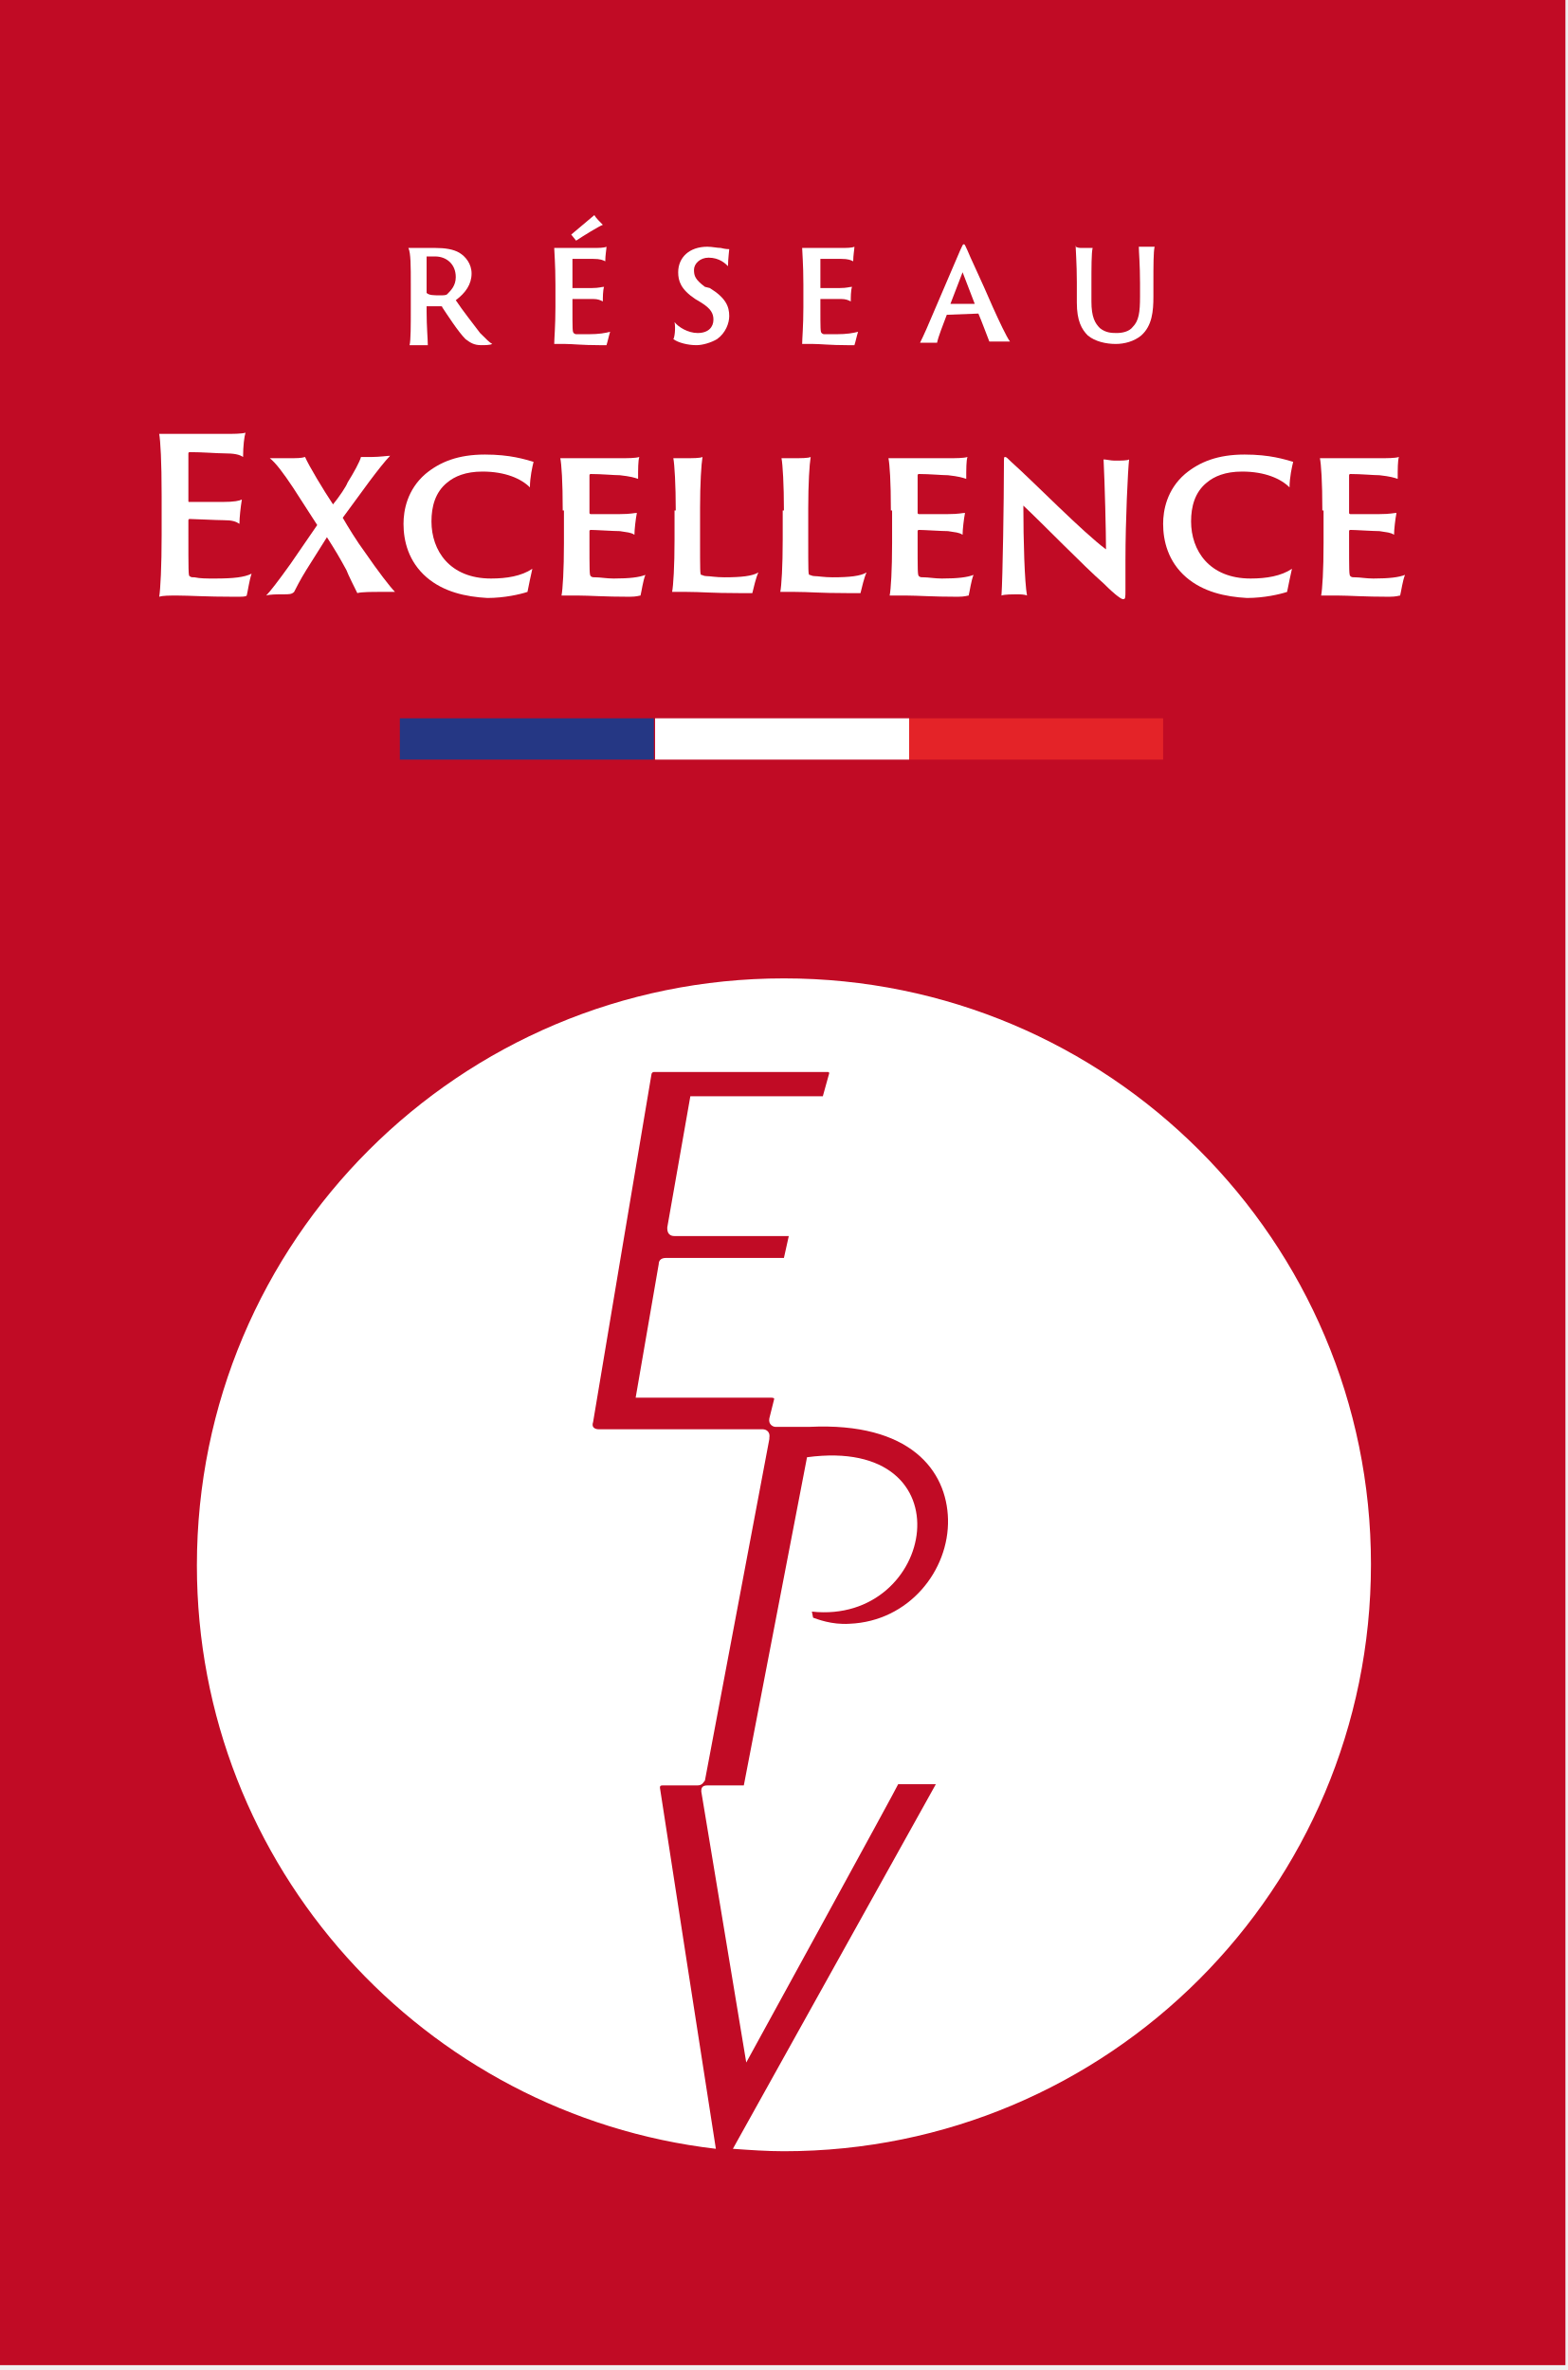
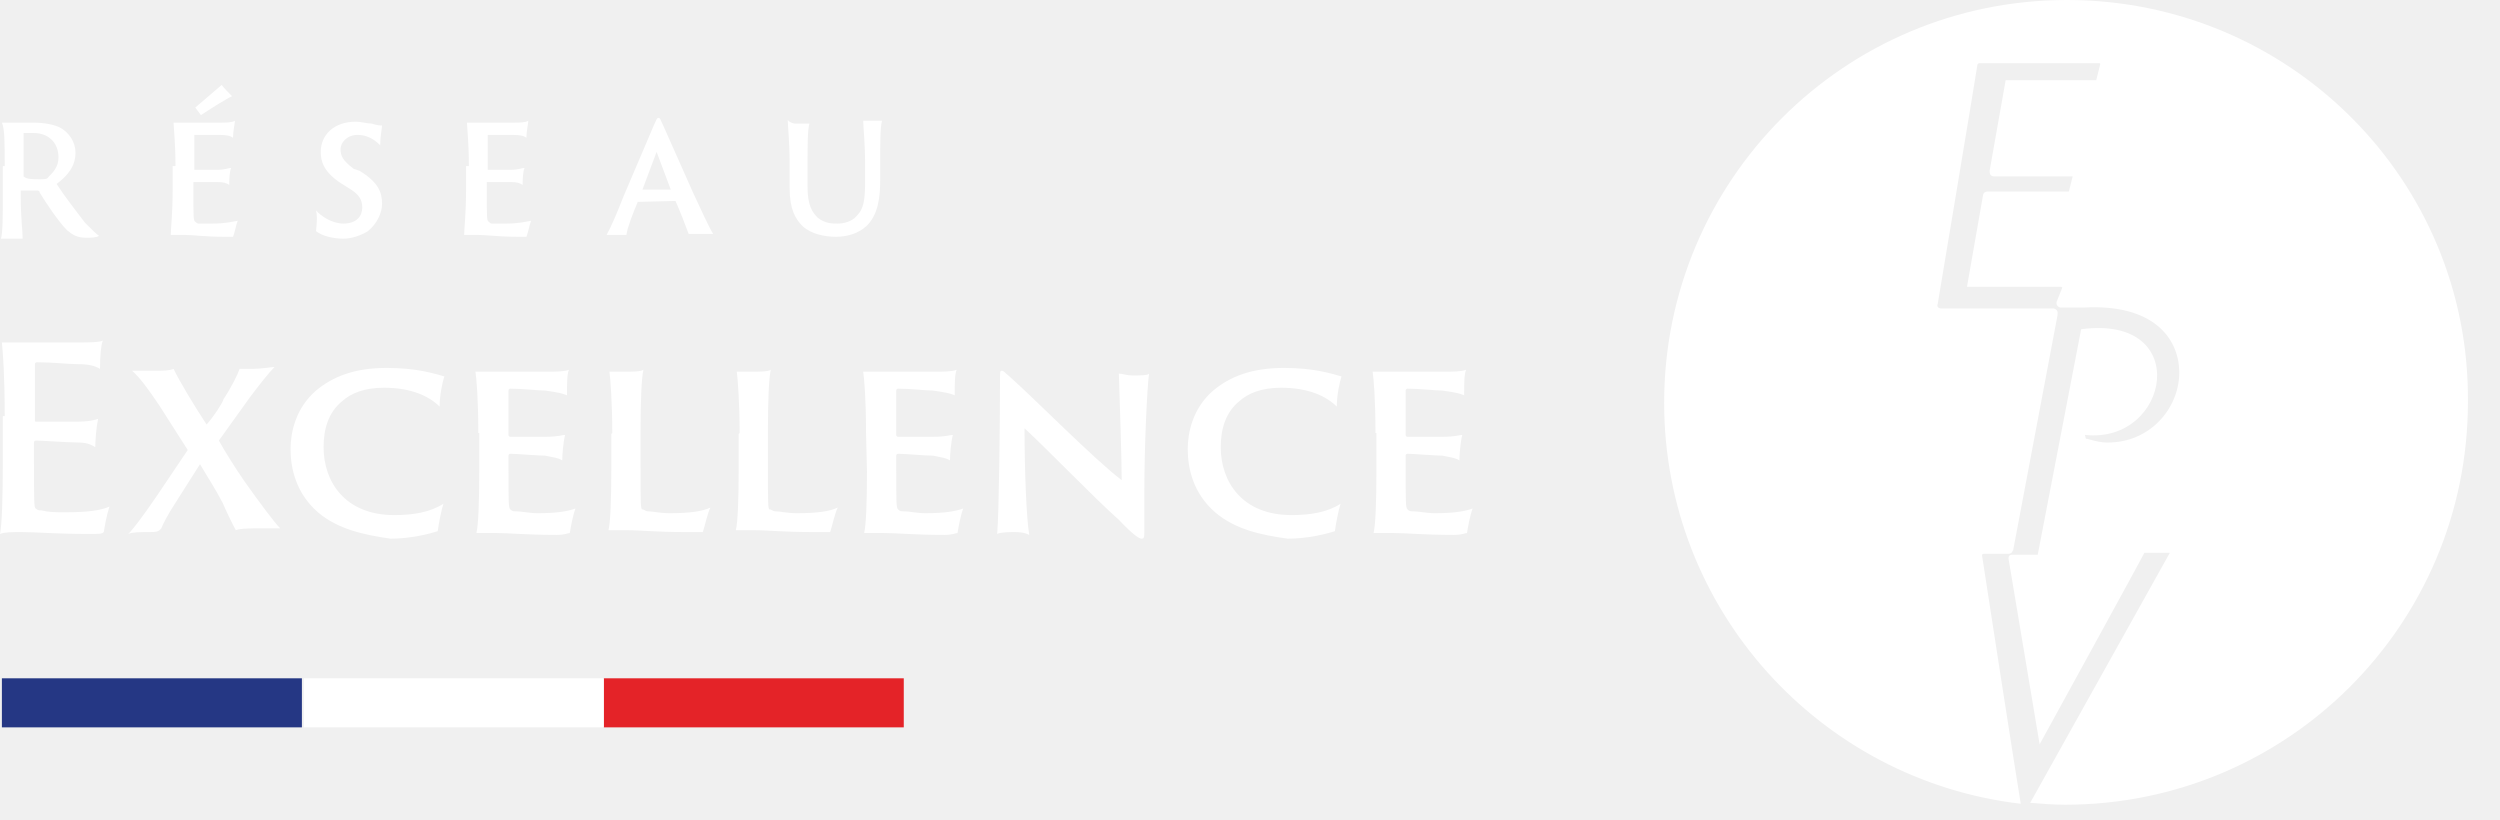
- <svg xmlns="http://www.w3.org/2000/svg" width="129" height="195" viewBox="0 0 129 195" fill="none">
-   <path d="M128.8 0H0V194.6H128.8V0Z" fill="#C10B25" />
-   <path d="M64.5 80.5C37.8 80.5 16.2 102.1 16.2 128.8C16.2 153.6 34.9 174 58.9 176.8C58.6 174.9 54.3 147.2 54.3 147.1C54.3 147 54.3 146.9 54.5 146.9H57.4C57.8 146.9 57.9 146.6 58 146.5L63.3 118.4C63.3 118.4 63.3 118.4 63.3 118.3C63.4 117.7 62.9 117.6 62.8 117.6C60 117.6 49.4 117.6 49.3 117.6C49.2 117.6 48.6 117.6 48.8 117C48.8 117 53.2 90.7 53.6 88.4C53.6 88.3 53.7 88.2 53.8 88.2H68.1C68.3 88.2 68.2 88.4 68.2 88.4L67.7 90.2H56.8L54.9 101C54.9 101.2 54.9 101.7 55.5 101.7H64.9L64.5 103.5C64.5 103.5 64.5 103.5 64.4 103.5H54.8C54.3 103.5 54.2 103.8 54.2 104L52.3 115H63.5C63.7 115 63.7 115.1 63.7 115.1L63.3 116.7C63.2 117.2 63.6 117.4 63.8 117.4H66.6C74.9 117 77.9 121 78 125C78.1 129.2 74.8 133.4 69.9 133.6C68.4 133.7 67.2 133.2 66.9 133.1L66.8 132.6C77 133.7 79.8 118.1 66.4 119.9L61.2 146.9H58.2C57.7 146.9 57.7 147.2 57.7 147.4L61.4 169.7C61.4 169.7 73.9 146.9 73.9 146.8H77L60.3 176.8C61.7 176.9 63.1 177 64.5 177C91.2 177 112.8 155.4 112.8 128.7C112.8 102.1 91.2 80.5 64.5 80.5Z" fill="white" />
-   <path d="M33.8 23.4C33.8 21.9 33.8 20.8 33.6 20.4C33.8 20.4 34 20.4 34.2 20.4C34.4 20.4 35.3 20.4 35.8 20.4C36.6 20.4 37.3 20.5 37.8 20.8C38.3 21.1 38.8 21.7 38.8 22.5C38.8 23.4 38.3 24.1 37.5 24.7C38.1 25.6 38.9 26.6 39.5 27.4C40 27.9 40.3 28.2 40.5 28.3C40.3 28.4 39.9 28.4 39.6 28.4C39 28.4 38.7 28.2 38.3 27.9C37.7 27.3 36.8 25.9 36.4 25.3C36.4 25.2 36.3 25.2 36.3 25.2C36.1 25.2 35.5 25.2 35.1 25.2C35.1 25.2 35.1 25.2 35.1 25.3V25.6C35.1 26.9 35.2 27.9 35.2 28.4C35.1 28.4 34.8 28.4 34.6 28.4C34.3 28.4 33.9 28.4 33.7 28.4C33.8 28 33.8 26.7 33.8 25.4V23.4ZM35.1 24.1C35.1 24.2 35.1 24.2 35.1 24.1C35.3 24.3 35.7 24.3 36.2 24.3C36.5 24.3 36.7 24.3 36.8 24.2C37.1 23.9 37.5 23.5 37.5 22.8C37.5 21.7 36.7 21.1 35.8 21.1C35.5 21.1 35.3 21.1 35.1 21.1C35.1 21.1 35.1 21.1 35.1 21.2V24.1Z" fill="white" />
-   <path d="M45.7 23.4C45.7 21.7 45.6 20.7 45.6 20.4C45.8 20.4 46.1 20.4 46.4 20.4H48.9C49.2 20.4 49.7 20.4 49.9 20.3C49.9 20.5 49.8 21 49.8 21.5C49.6 21.4 49.4 21.3 48.8 21.3C48.5 21.3 47.8 21.3 47.1 21.3V23.7C47.3 23.7 48.4 23.7 48.7 23.7C49.3 23.7 49.5 23.6 49.7 23.6C49.6 23.9 49.6 24.5 49.6 24.8C49.4 24.7 49.2 24.6 48.8 24.6C48.5 24.6 47.4 24.6 47.1 24.6V25.2C47.1 27.1 47.1 27.3 47.2 27.4C47.2 27.4 47.3 27.5 47.4 27.5C47.7 27.5 48 27.5 48.4 27.5C49.3 27.5 49.8 27.4 50.2 27.3C50.1 27.6 50 28.1 49.9 28.4C49.9 28.4 49.7 28.4 49.3 28.4C47.9 28.4 47.1 28.3 46.5 28.3C46.1 28.3 45.8 28.3 45.6 28.3C45.6 27.9 45.7 26.8 45.7 25.3V23.4ZM48.9 17.7C49 17.9 49.4 18.3 49.6 18.5C49.3 18.6 48 19.4 47.4 19.8L47 19.3L48.9 17.7Z" fill="white" />
-   <path d="M55.5 26.5C55.8 26.9 56.6 27.4 57.4 27.4C58.3 27.4 58.7 26.9 58.7 26.3C58.7 25.8 58.5 25.4 57.7 24.9L57.2 24.6C56 23.8 55.8 23.1 55.8 22.4C55.8 21.2 56.7 20.3 58.2 20.3C58.6 20.3 59 20.4 59.3 20.4C59.7 20.5 59.9 20.5 60 20.5C60 20.6 59.9 21.3 59.9 21.9C59.7 21.7 59.2 21.2 58.3 21.2C57.6 21.2 57.1 21.7 57.1 22.2C57.1 22.7 57.2 23 58 23.6L58.4 23.7C59.7 24.5 60 25.2 60 26C60 26.6 59.7 27.4 59 27.9C58.5 28.2 57.8 28.4 57.3 28.4C56.6 28.4 55.8 28.2 55.4 27.9C55.5 27.8 55.6 27 55.5 26.5Z" fill="white" />
-   <path d="M66.1 23.4C66.1 21.7 66 20.7 66 20.4C66.2 20.4 66.5 20.4 66.8 20.4H69.3C69.6 20.4 70.1 20.4 70.3 20.3C70.3 20.5 70.2 21 70.2 21.5C70 21.4 69.8 21.3 69.2 21.3C68.9 21.3 68.2 21.3 67.5 21.3V23.7C67.7 23.7 68.8 23.7 69.1 23.7C69.7 23.7 69.9 23.6 70.1 23.6C70 23.9 70 24.5 70 24.8C69.8 24.7 69.6 24.6 69.2 24.6C68.9 24.6 67.8 24.6 67.5 24.6V25.2C67.5 27.1 67.5 27.3 67.6 27.4C67.6 27.4 67.7 27.5 67.8 27.5C68.1 27.5 68.4 27.5 68.8 27.5C69.7 27.5 70.2 27.4 70.6 27.3C70.5 27.6 70.4 28.1 70.3 28.4C70.3 28.4 70.1 28.4 69.7 28.4C68.3 28.4 67.5 28.3 66.9 28.3C66.5 28.3 66.2 28.3 66 28.3C66 27.9 66.1 26.8 66.1 25.3V23.4Z" fill="white" />
-   <path d="M77.9 25.9C77.6 26.7 77.2 27.7 77.1 28.2C77 28.2 76.8 28.2 76.5 28.2C76.2 28.2 75.8 28.2 75.7 28.2C76 27.6 76.4 26.7 76.9 25.5L79 20.6C79.2 20.2 79.2 20.1 79.3 20.1C79.4 20.1 79.4 20.2 79.6 20.6C79.7 20.9 80.8 23.2 81.7 25.3C82.2 26.4 82.8 27.7 83.1 28.1C82.8 28.1 82.6 28.1 82.4 28.1C82 28.1 81.6 28.1 81.4 28.1C81.2 27.6 80.8 26.5 80.5 25.8L77.9 25.9ZM80.2 25L79.2 22.4L78.2 25H80.2Z" fill="white" />
-   <path d="M88.9 20.4C89.3 20.4 89.7 20.4 89.9 20.4C89.8 20.8 89.8 22 89.8 23.4V24.8C89.8 26.1 90.1 26.6 90.5 27C91 27.4 91.5 27.4 91.9 27.4C92.3 27.4 92.9 27.3 93.2 26.9C93.7 26.4 93.8 25.7 93.8 24.4V23.3C93.8 21.8 93.7 20.7 93.7 20.3C93.8 20.3 94.1 20.3 94.3 20.3C94.6 20.3 94.9 20.3 95 20.3C94.9 20.7 94.9 21.9 94.9 23.3V24.4C94.9 25.6 94.8 26.8 93.9 27.6C93.3 28.1 92.5 28.3 91.8 28.3C91 28.3 90.1 28.1 89.5 27.6C89 27.1 88.6 26.4 88.6 24.9V23.2C88.6 21.7 88.5 20.5 88.5 20.2C88.4 20.3 88.7 20.4 88.9 20.4Z" fill="white" />
-   <path d="M13.3 40.8C13.3 37.9 13.2 36.3 13.1 35.7C13.4 35.7 14 35.7 14.5 35.7H18.6C19.1 35.7 19.9 35.7 20.2 35.6C20.1 35.9 20 36.7 20 37.6C19.7 37.4 19.3 37.3 18.4 37.3C17.8 37.3 16.7 37.2 15.6 37.2C15.6 37.2 15.5 37.2 15.5 37.3V41.2C15.5 41.3 15.5 41.3 15.6 41.3C15.9 41.3 17.7 41.3 18.3 41.3C19.3 41.3 19.7 41.2 19.9 41.1C19.8 41.7 19.7 42.6 19.7 43.1C19.4 42.9 19.1 42.8 18.4 42.8C17.8 42.8 16 42.7 15.6 42.7C15.6 42.7 15.5 42.7 15.5 42.8V43.8C15.5 46.9 15.5 47.4 15.6 47.4C15.7 47.5 15.8 47.5 16 47.5C16.5 47.6 16.9 47.6 17.7 47.6C19.2 47.6 20.1 47.5 20.7 47.2C20.5 47.8 20.4 48.6 20.3 49C20.2 49.1 20 49.1 19.3 49.1C16.9 49.1 15.6 49 14.6 49C13.9 49 13.4 49 13.1 49.1C13.2 48.5 13.3 46.6 13.3 44V40.8Z" fill="white" />
-   <path d="M23.3 48.9C22.8 48.9 22.2 48.9 21.9 49C22.2 48.7 22.9 47.8 23.9 46.4L26.1 43.2L24.1 40.1C23.3 38.9 22.7 38.1 22.2 37.7C22.6 37.7 23.2 37.7 23.8 37.7C24.4 37.7 24.8 37.7 25.1 37.6C25.4 38.3 26.6 40.3 27.4 41.5C27.9 40.9 28.5 40 28.6 39.7C29.1 38.9 29.6 38 29.7 37.6C29.8 37.6 30.2 37.6 30.6 37.6C31.2 37.6 31.9 37.5 32.1 37.5C31.7 37.9 31 38.8 30.4 39.6L28.2 42.6C28.6 43.3 29.4 44.6 30 45.4C31.1 47 32.1 48.3 32.5 48.7C32.2 48.7 31.6 48.7 31.2 48.7C30.7 48.7 29.7 48.7 29.4 48.8C29.3 48.6 28.6 47.2 28.5 46.9C27.9 45.8 27.6 45.3 26.9 44.2L25.2 46.9C24.7 47.7 24.3 48.5 24.2 48.7C24 48.9 23.8 48.9 23.3 48.9Z" fill="white" />
-   <path d="M35.1 47.5C33.6 46.2 33.2 44.5 33.2 43.1C33.2 42 33.5 40.3 35 39C36.2 38 37.7 37.4 39.9 37.4C42 37.4 43.2 37.8 43.9 38C43.8 38.4 43.6 39.3 43.6 40.1C42.9 39.4 41.6 38.8 39.7 38.8C38.3 38.8 37.4 39.2 36.8 39.7C35.8 40.5 35.5 41.7 35.5 42.9C35.5 45.3 37 47.6 40.4 47.6C41.7 47.6 42.9 47.4 43.8 46.8C43.7 47.2 43.5 48.2 43.4 48.7C42.8 48.9 41.5 49.2 40.1 49.2C38.3 49.1 36.5 48.7 35.1 47.5Z" fill="white" />
-   <path d="M46.3 42C46.3 39.6 46.2 38.2 46.1 37.7C46.4 37.7 46.9 37.7 47.4 37.7H51.1C51.6 37.7 52.3 37.7 52.6 37.6C52.5 37.9 52.5 38.6 52.5 39.4C52.2 39.3 51.9 39.2 51 39.1C50.5 39.1 49.5 39 48.6 39C48.6 39 48.5 39 48.5 39.1V42.2C48.5 42.2 48.5 42.3 48.6 42.3C48.9 42.3 50.4 42.3 51 42.3C51.9 42.3 52.2 42.2 52.4 42.2C52.3 42.7 52.2 43.6 52.2 44C51.9 43.8 51.6 43.8 51 43.7C50.5 43.7 49 43.6 48.6 43.6C48.6 43.6 48.5 43.6 48.5 43.7V44.4C48.5 47 48.5 47.3 48.6 47.4C48.7 47.5 48.8 47.5 49 47.5C49.4 47.5 49.9 47.6 50.5 47.6C51.8 47.6 52.6 47.5 53.1 47.3C52.9 47.8 52.8 48.6 52.7 49C52.6 49 52.4 49.1 51.8 49.1C49.7 49.1 48.5 49 47.6 49C46.9 49 46.4 49 46.2 49C46.3 48.5 46.4 46.9 46.4 44.7V42H46.3Z" fill="white" />
-   <path d="M55.6 42C55.6 39.9 55.5 38.2 55.4 37.7C55.6 37.7 56.1 37.7 56.4 37.7C57 37.7 57.6 37.7 57.8 37.6C57.7 38.2 57.6 39.8 57.6 41.8V44.3C57.6 47 57.6 47.3 57.7 47.3C57.8 47.3 57.9 47.4 58.1 47.4C58.4 47.4 58.9 47.5 59.6 47.5C61 47.5 61.9 47.4 62.4 47.1C62.2 47.5 62 48.4 61.9 48.8C61.8 48.8 61.6 48.8 60.8 48.8C58.5 48.8 57.7 48.7 56.5 48.7C55.9 48.7 55.6 48.7 55.3 48.7C55.4 48.2 55.5 46.6 55.5 44.4V42H55.6Z" fill="white" />
-   <path d="M64.5 42C64.5 39.9 64.4 38.2 64.3 37.7C64.5 37.7 65 37.7 65.3 37.7C65.9 37.7 66.5 37.7 66.7 37.6C66.6 38.2 66.5 39.8 66.5 41.8V44.3C66.5 47 66.5 47.3 66.6 47.3C66.7 47.3 66.8 47.4 67 47.4C67.3 47.4 67.8 47.5 68.5 47.5C69.9 47.5 70.8 47.4 71.3 47.1C71.1 47.5 70.9 48.4 70.8 48.8C70.7 48.8 70.5 48.8 69.7 48.8C67.4 48.8 66.6 48.7 65.4 48.7C64.8 48.7 64.5 48.7 64.2 48.7C64.3 48.2 64.4 46.6 64.4 44.4V42H64.5Z" fill="white" />
-   <path d="M73.3 42C73.3 39.6 73.2 38.2 73.1 37.7C73.4 37.7 73.9 37.7 74.4 37.7H78.1C78.6 37.7 79.3 37.7 79.6 37.6C79.5 37.9 79.5 38.6 79.5 39.4C79.2 39.3 78.9 39.2 78 39.1C77.5 39.1 76.5 39 75.6 39C75.6 39 75.5 39 75.5 39.1V42.2C75.5 42.2 75.5 42.3 75.6 42.3C75.9 42.3 77.4 42.3 78 42.3C78.9 42.3 79.2 42.2 79.4 42.2C79.3 42.7 79.2 43.6 79.2 44C78.9 43.8 78.6 43.8 78 43.7C77.5 43.7 76 43.6 75.6 43.6C75.6 43.6 75.5 43.6 75.5 43.7V44.4C75.5 47 75.5 47.3 75.6 47.4C75.7 47.5 75.8 47.5 76 47.5C76.4 47.5 76.9 47.6 77.5 47.6C78.8 47.6 79.6 47.5 80.1 47.3C79.9 47.8 79.8 48.6 79.7 49C79.6 49 79.4 49.1 78.8 49.1C76.7 49.1 75.5 49 74.6 49C73.9 49 73.4 49 73.2 49C73.3 48.5 73.4 46.9 73.4 44.7V42H73.3Z" fill="white" />
-   <path d="M83.6 48.9C83.4 48.9 82.6 48.9 82.4 49C82.5 47.6 82.6 41 82.6 38.4C82.6 37.6 82.6 37.6 82.7 37.6C82.8 37.6 82.9 37.7 83.2 38C85 39.6 89.1 43.8 91 45.2C91 43.8 90.9 39.8 90.8 37.8C91 37.8 91.4 37.9 91.7 37.9C92.2 37.9 92.8 37.9 92.9 37.8C92.8 38.7 92.6 42.8 92.6 46.1C92.6 46.9 92.6 48.1 92.6 48.5C92.6 49.2 92.6 49.3 92.4 49.3C92.3 49.3 91.9 49.1 90.8 48C89.2 46.6 85.8 43.1 84.2 41.6C84.2 44.5 84.3 47.9 84.5 49C84.3 48.9 83.9 48.9 83.6 48.9Z" fill="white" />
-   <path d="M97.6 47.5C96.1 46.2 95.7 44.5 95.7 43.1C95.7 42 96 40.3 97.5 39C98.7 38 100.2 37.4 102.4 37.4C104.5 37.4 105.7 37.8 106.4 38C106.3 38.4 106.1 39.3 106.1 40.1C105.4 39.4 104.1 38.8 102.2 38.8C100.8 38.8 99.9 39.2 99.3 39.7C98.3 40.5 98 41.7 98 42.9C98 45.3 99.5 47.6 102.9 47.6C104.2 47.6 105.4 47.4 106.3 46.8C106.2 47.2 106 48.2 105.9 48.7C105.3 48.9 104 49.2 102.6 49.2C100.8 49.1 99 48.7 97.6 47.5Z" fill="white" />
-   <path d="M108.8 42C108.8 39.6 108.7 38.2 108.6 37.7C108.9 37.7 109.4 37.7 109.9 37.7H113.6C114.1 37.7 114.8 37.7 115.1 37.6C115 37.9 115 38.6 115 39.4C114.7 39.3 114.4 39.2 113.5 39.1C113 39.1 112 39 111.1 39C111.1 39 111 39 111 39.1V42.2C111 42.2 111 42.3 111.1 42.3C111.4 42.3 112.9 42.3 113.5 42.3C114.4 42.3 114.7 42.2 114.9 42.2C114.8 42.7 114.7 43.6 114.7 44C114.4 43.8 114.1 43.8 113.5 43.7C113 43.7 111.5 43.6 111.1 43.6C111.1 43.6 111 43.6 111 43.7V44.4C111 47 111 47.3 111.1 47.4C111.2 47.5 111.3 47.5 111.5 47.5C111.9 47.5 112.4 47.6 113 47.6C114.3 47.6 115.1 47.5 115.6 47.3C115.4 47.8 115.3 48.6 115.2 49C115.1 49 114.9 49.1 114.3 49.1C112.2 49.1 111 49 110.1 49C109.4 49 108.9 49 108.7 49C108.8 48.5 108.9 46.9 108.9 44.7V42H108.8Z" fill="white" />
-   <path d="M95.7 59.1H74.8V62.5H95.7V59.1Z" fill="#E42328" />
-   <path d="M74.8 59.1H53.9V62.5H74.8V59.1Z" fill="white" />
-   <path d="M53.8 59.1H32.9V62.5H53.8V59.1Z" fill="#253784" />
+ <svg xmlns="http://www.w3.org/2000/svg" version="1.1" id="Calque_1" x="0px" y="0px" viewBox="0 0 265 86.9" style="enable-background:new 0 0 265 86.9;" xml:space="preserve">
+   <style type="text/css">
+ 	.st0{fill:#FFFFFF;}
+ 	.st1{fill:#E42328;}
+ 	.st2{fill:#253784;}
+ </style>
+   <path class="st0" d="M219.1,0c-23.6,0-42.7,19.1-42.7,42.7c0,21.9,16.5,40,37.8,42.5c-0.3-1.7-4.1-26.2-4.1-26.3  c0-0.1,0-0.2,0.2-0.2h2.6c0.4,0,0.4-0.3,0.5-0.4l4.7-24.9c0,0,0,0,0-0.1c0.1-0.5-0.4-0.6-0.4-0.6c-2.5,0-11.9,0-11.9,0  s-0.6,0-0.4-0.5c0,0,3.9-23.3,4.2-25.3c0-0.1,0.1-0.2,0.2-0.2h12.7c0.2,0,0.1,0.2,0.1,0.2l-0.4,1.6h-9.6l-1.7,9.6  c0,0.2,0,0.6,0.5,0.6h8.3l-0.4,1.6c0,0,0,0-0.1,0h-8.5c-0.4,0-0.5,0.3-0.5,0.4l-1.7,9.7h9.9c0.2,0,0.2,0.1,0.2,0.1L218,32  c-0.1,0.4,0.3,0.6,0.4,0.6h2.5c7.3-0.4,10,3.2,10.1,6.7c0.1,3.7-2.8,7.4-7.2,7.6c-1.3,0.1-2.4-0.4-2.7-0.4l-0.1-0.4  c9,1,11.5-12.8-0.4-11.2L216,58.8h-2.7c-0.4,0-0.4,0.3-0.4,0.4l3.3,19.7c0,0,11.1-20.2,11.1-20.3h2.7l-14.8,26.5  c1.2,0.1,2.5,0.2,3.7,0.2c23.6,0,42.7-19.1,42.7-42.7C261.8,19.1,242.7,0,219.1,0z" />
+   <g>
+     <path class="st0" d="M0.5,17.6c0-2.3,0-4-0.3-4.6c0.3,0,0.6,0,0.9,0s1.7,0,2.4,0c1.2,0,2.3,0.2,3,0.6C7.3,14.1,8,15,8,16.2   c0,1.4-0.8,2.4-2,3.3c0.9,1.4,2.1,2.9,3,4.1c0.8,0.8,1.2,1.2,1.5,1.4c-0.3,0.2-0.9,0.2-1.4,0.2c-0.9,0-1.4-0.3-2-0.8   c-0.9-0.9-2.3-3-2.9-4c0-0.2-0.2-0.2-0.2-0.2c-0.3,0-1.2,0-1.8,0c0,0,0,0,0,0.2V21c0,2,0.2,3.5,0.2,4.3c-0.2,0-0.6,0-0.9,0   c-0.5,0-1.1,0-1.4,0c0.2-0.6,0.2-2.6,0.2-4.6v-3.1H0.5z M2.5,18.7C2.5,18.8,2.5,18.8,2.5,18.7C2.8,19,3.4,19,4.2,19   c0.5,0,0.8,0,0.9-0.2c0.5-0.5,1.1-1.1,1.1-2.1c0-1.7-1.2-2.6-2.6-2.6c-0.5,0-0.8,0-1.1,0c0,0,0,0,0,0.2V18.7z" />
+     <path class="st0" d="M18.6,17.6c0-2.6-0.2-4.1-0.2-4.6c0.3,0,0.8,0,1.2,0h3.8c0.5,0,1.2,0,1.5-0.2c0,0.3-0.2,1.1-0.2,1.8   c-0.3-0.2-0.6-0.3-1.5-0.3c-0.5,0-1.5,0-2.6,0V18c0.3,0,2,0,2.4,0c0.9,0,1.2-0.2,1.5-0.2c-0.2,0.5-0.2,1.4-0.2,1.8   c-0.3-0.2-0.6-0.3-1.2-0.3c-0.5,0-2.1,0-2.6,0v0.9c0,2.9,0,3.2,0.2,3.3c0,0,0.2,0.2,0.3,0.2c0.5,0,0.9,0,1.5,0   c1.4,0,2.1-0.2,2.7-0.3c-0.2,0.5-0.3,1.2-0.5,1.7c0,0-0.3,0-0.9,0c-2.1,0-3.3-0.2-4.3-0.2c-0.6,0-1.1,0-1.4,0   c0-0.6,0.2-2.3,0.2-4.6v-2.7H18.6z M23.5,9c0.2,0.3,0.8,0.9,1.1,1.2c-0.5,0.2-2.4,1.4-3.3,2l-0.6-0.8L23.5,9z" />
+     <path class="st0" d="M33.5,22.3c0.5,0.6,1.7,1.4,2.9,1.4c1.4,0,2-0.8,2-1.7c0-0.8-0.3-1.4-1.5-2.1l-0.8-0.5   c-1.8-1.2-2.1-2.3-2.1-3.3c0-1.8,1.4-3.2,3.7-3.2c0.6,0,1.2,0.2,1.7,0.2c0.6,0.2,0.9,0.2,1.1,0.2c0,0.2-0.2,1.2-0.2,2.1   c-0.3-0.3-1.1-1.1-2.4-1.1c-1.1,0-1.8,0.8-1.8,1.5s0.2,1.2,1.4,2.1l0.6,0.2c2,1.2,2.4,2.3,2.4,3.5c0,0.9-0.5,2.1-1.5,2.9   c-0.8,0.5-1.8,0.8-2.6,0.8c-1.1,0-2.3-0.3-2.9-0.8C33.5,24.3,33.7,23.1,33.5,22.3z" />
+     <path class="st0" d="M49.7,17.6c0-2.6-0.2-4.1-0.2-4.6c0.3,0,0.8,0,1.2,0h3.8c0.5,0,1.2,0,1.5-0.2c0,0.3-0.2,1.1-0.2,1.8   c-0.3-0.2-0.6-0.3-1.5-0.3c-0.5,0-1.5,0-2.6,0V18c0.3,0,2,0,2.4,0c0.9,0,1.2-0.2,1.5-0.2c-0.2,0.5-0.2,1.4-0.2,1.8   c-0.3-0.2-0.6-0.3-1.2-0.3c-0.5,0-2.1,0-2.6,0v0.9c0,2.9,0,3.2,0.2,3.3c0,0,0.2,0.2,0.3,0.2c0.5,0,0.9,0,1.5,0   c1.4,0,2.1-0.2,2.7-0.3c-0.2,0.5-0.3,1.2-0.5,1.7c0,0-0.3,0-0.9,0c-2.1,0-3.3-0.2-4.3-0.2c-0.6,0-1.1,0-1.4,0   c0-0.6,0.2-2.3,0.2-4.6v-2.7H49.7z" />
+     <path class="st0" d="M67.6,21.4c-0.5,1.2-1.1,2.7-1.2,3.5c-0.2,0-0.5,0-0.9,0c-0.4,0-1.1,0-1.2,0c0.5-0.9,1.1-2.3,1.8-4.1l3.2-7.5   c0.3-0.6,0.3-0.8,0.5-0.8s0.2,0.2,0.5,0.8c0.2,0.5,1.8,4,3.2,7.2c0.8,1.7,1.7,3.7,2.1,4.3c-0.5,0-0.8,0-1.1,0c-0.6,0-1.2,0-1.5,0   c-0.3-0.8-0.9-2.4-1.4-3.5L67.6,21.4z M71.1,20.1l-1.5-4l-1.5,4H71.1z" />
+     <path class="st0" d="M84.3,13.1c0.6,0,1.2,0,1.5,0c-0.2,0.6-0.2,2.4-0.2,4.6v2.1c0,2,0.5,2.7,1.1,3.3c0.8,0.6,1.5,0.6,2.1,0.6   c0.6,0,1.5-0.2,2-0.8c0.8-0.8,0.9-1.8,0.9-3.8v-1.7c0-2.3-0.2-4-0.2-4.6c0.2,0,0.6,0,0.9,0c0.5,0,0.9,0,1.1,0   c-0.2,0.6-0.2,2.4-0.2,4.6v1.7c0,1.8-0.2,3.7-1.5,4.9c-0.9,0.8-2.1,1.1-3.2,1.1c-1.2,0-2.6-0.3-3.5-1.1c-0.8-0.8-1.4-1.8-1.4-4.1   v-2.6c0-2.3-0.2-4.1-0.2-4.6C83.6,12.9,84,13.1,84.3,13.1z" />
+   </g>
+   <g>
+     <path class="st0" d="M0.5,44.1c0-4.4-0.2-6.8-0.3-7.8c0.5,0,1.4,0,2.1,0h6.2c0.8,0,2,0,2.4-0.2c-0.2,0.5-0.3,1.7-0.3,3   c-0.5-0.3-1.1-0.5-2.4-0.5c-0.9,0-2.6-0.2-4.3-0.2c0,0-0.2,0-0.2,0.2v5.9c0,0.2,0,0.2,0.2,0.2c0.5,0,3.2,0,4.1,0   c1.5,0,2.1-0.2,2.4-0.3c-0.2,0.9-0.3,2.3-0.3,3c-0.5-0.3-0.9-0.5-2-0.5c-0.9,0-3.7-0.2-4.3-0.2c0,0-0.2,0-0.2,0.2v1.5   c0,4.7,0,5.5,0.2,5.5c0.2,0.2,0.3,0.2,0.6,0.2c0.8,0.2,1.4,0.2,2.6,0.2c2.3,0,3.7-0.2,4.6-0.6c-0.3,0.9-0.5,2.1-0.6,2.7   c-0.2,0.2-0.5,0.2-1.5,0.2c-3.7,0-5.6-0.2-7.2-0.2c-1.1,0-1.8,0-2.3,0.2c0.2-0.9,0.3-3.8,0.3-7.8v-4.7H0.5z" />
+     <path class="st0" d="M15.7,56.4c-0.8,0-1.7,0-2.1,0.2c0.5-0.5,1.5-1.8,3-4l3.3-4.9l-3-4.7c-1.2-1.8-2.1-3-2.9-3.7   c0.6,0,1.5,0,2.4,0s1.5,0,2-0.2c0.5,1.1,2.3,4.1,3.5,5.9c0.8-0.9,1.7-2.3,1.8-2.7c0.8-1.2,1.5-2.6,1.7-3.2c0.2,0,0.8,0,1.4,0   c0.9,0,2-0.2,2.3-0.2c-0.6,0.6-1.7,2-2.6,3.2l-3.3,4.6c0.6,1.1,1.8,3,2.7,4.3c1.7,2.4,3.2,4.4,3.8,5c-0.5,0-1.4,0-2,0   c-0.8,0-2.3,0-2.7,0.2c-0.2-0.3-1.2-2.4-1.4-2.9c-0.9-1.7-1.4-2.4-2.4-4.1l-2.6,4.1c-0.8,1.2-1.4,2.4-1.5,2.7   C16.8,56.4,16.5,56.4,15.7,56.4z" />
+     <path class="st0" d="M33.7,54.3c-2.3-2-2.9-4.6-2.9-6.7c0-1.7,0.5-4.3,2.7-6.2c1.8-1.5,4.1-2.4,7.5-2.4c3.2,0,5,0.6,6.1,0.9   c-0.2,0.6-0.5,2-0.5,3.2c-1.1-1.1-3-2-5.9-2c-2.1,0-3.5,0.6-4.4,1.4c-1.5,1.2-2,3-2,4.9c0,3.7,2.3,7.2,7.5,7.2c2,0,3.8-0.3,5.2-1.2   c-0.2,0.6-0.5,2.1-0.6,2.9c-0.9,0.3-2.9,0.8-5,0.8C38.6,56.7,35.8,56.1,33.7,54.3z" />
+     <path class="st0" d="M50.7,45.9c0-3.7-0.2-5.8-0.3-6.5c0.5,0,1.2,0,2,0H58c0.8,0,1.8,0,2.3-0.2c-0.2,0.5-0.2,1.5-0.2,2.7   c-0.5-0.2-0.9-0.3-2.3-0.5c-0.8,0-2.3-0.2-3.7-0.2c0,0-0.2,0-0.2,0.2v4.7c0,0,0,0.2,0.2,0.2c0.5,0,2.7,0,3.7,0   c1.4,0,1.8-0.2,2.1-0.2c-0.2,0.8-0.3,2.1-0.3,2.7c-0.5-0.3-0.9-0.3-1.8-0.5c-0.8,0-3-0.2-3.7-0.2c0,0-0.2,0-0.2,0.2v1.1   c0,4,0,4.4,0.2,4.6s0.3,0.2,0.6,0.2c0.6,0,1.4,0.2,2.3,0.2c2,0,3.2-0.2,4-0.5c-0.3,0.8-0.5,2-0.6,2.6c-0.2,0-0.5,0.2-1.4,0.2   c-3.2,0-5-0.2-6.4-0.2c-1.1,0-1.8,0-2.1,0c0.2-0.8,0.3-3.2,0.3-6.5v-4.1C50.8,45.9,50.7,45.9,50.7,45.9z" />
+     <path class="st0" d="M64.9,45.9c0-3.2-0.2-5.8-0.3-6.5c0.3,0,1.1,0,1.5,0c0.9,0,1.8,0,2.1-0.2c-0.2,0.9-0.3,3.3-0.3,6.4v3.8   c0,4.1,0,4.6,0.2,4.6s0.3,0.2,0.6,0.2c0.5,0,1.2,0.2,2.3,0.2c2.1,0,3.5-0.2,4.3-0.6c-0.3,0.6-0.6,2-0.8,2.6c-0.2,0-0.5,0-1.7,0   c-3.5,0-4.7-0.2-6.5-0.2c-0.9,0-1.4,0-1.8,0c0.2-0.8,0.3-3.2,0.3-6.5V46L64.9,45.9L64.9,45.9z" />
+     <path class="st0" d="M78.4,45.9c0-3.2-0.2-5.8-0.3-6.5c0.3,0,1.1,0,1.5,0c0.9,0,1.8,0,2.1-0.2c-0.2,0.9-0.3,3.3-0.3,6.4v3.8   c0,4.1,0,4.6,0.2,4.6s0.3,0.2,0.6,0.2c0.5,0,1.2,0.2,2.3,0.2c2.1,0,3.5-0.2,4.3-0.6c-0.3,0.6-0.6,2-0.8,2.6c-0.2,0-0.5,0-1.7,0   c-3.5,0-4.7-0.2-6.5-0.2c-0.9,0-1.4,0-1.8,0c0.2-0.8,0.3-3.2,0.3-6.5V46L78.4,45.9L78.4,45.9z" />
+     <path class="st0" d="M91.8,45.9c0-3.7-0.2-5.8-0.3-6.5c0.5,0,1.2,0,2,0h5.6c0.8,0,1.8,0,2.3-0.2c-0.2,0.5-0.2,1.5-0.2,2.7   c-0.5-0.2-0.9-0.3-2.3-0.5c-0.8,0-2.3-0.2-3.7-0.2c0,0-0.2,0-0.2,0.2v4.7c0,0,0,0.2,0.2,0.2c0.5,0,2.7,0,3.7,0   c1.4,0,1.8-0.2,2.1-0.2c-0.2,0.8-0.3,2.1-0.3,2.7c-0.5-0.3-0.9-0.3-1.8-0.5c-0.8,0-3-0.2-3.7-0.2c0,0-0.2,0-0.2,0.2v1.1   c0,4,0,4.4,0.2,4.6s0.3,0.2,0.6,0.2c0.6,0,1.4,0.2,2.3,0.2c2,0,3.2-0.2,4-0.5c-0.3,0.8-0.5,2-0.6,2.6c-0.2,0-0.5,0.2-1.4,0.2   c-3.2,0-5-0.2-6.4-0.2c-1.1,0-1.8,0-2.1,0c0.2-0.8,0.3-3.2,0.3-6.5L91.8,45.9C91.9,45.9,91.8,45.9,91.8,45.9z" />
+     <path class="st0" d="M107.5,56.4c-0.3,0-1.5,0-1.8,0.2c0.2-2.1,0.3-12.2,0.3-16.1c0-1.2,0-1.2,0.2-1.2s0.3,0.2,0.8,0.6   c2.7,2.4,9,8.8,11.9,11c0-2.1-0.2-8.2-0.3-11.3c0.3,0,0.9,0.2,1.4,0.2c0.8,0,1.7,0,1.8-0.2c-0.2,1.4-0.5,7.6-0.5,12.6   c0,1.2,0,3,0,3.7c0,1.1,0,1.2-0.3,1.2c-0.2,0-0.8-0.3-2.4-2c-2.4-2.1-7.6-7.5-10-9.7c0,4.4,0.2,9.6,0.5,11.3   C108.5,56.4,107.9,56.4,107.5,56.4z" />
+     <path class="st0" d="M128.8,54.3c-2.3-2-2.9-4.6-2.9-6.7c0-1.7,0.5-4.3,2.7-6.2c1.8-1.5,4.1-2.4,7.5-2.4c3.2,0,5,0.6,6.1,0.9   c-0.2,0.6-0.5,2-0.5,3.2c-1.1-1.1-3-2-5.9-2c-2.1,0-3.5,0.6-4.4,1.4c-1.5,1.2-2,3-2,4.9c0,3.7,2.3,7.2,7.5,7.2c2,0,3.8-0.3,5.2-1.2   c-0.2,0.6-0.5,2.1-0.6,2.9c-0.9,0.3-2.9,0.8-5,0.8C133.6,56.7,130.9,56.1,128.8,54.3z" />
+     <path class="st0" d="M145.8,45.9c0-3.7-0.2-5.8-0.3-6.5c0.5,0,1.2,0,2,0h5.6c0.8,0,1.8,0,2.3-0.2c-0.2,0.5-0.2,1.5-0.2,2.7   c-0.5-0.2-0.9-0.3-2.3-0.5c-0.8,0-2.3-0.2-3.7-0.2c0,0-0.2,0-0.2,0.2v4.7c0,0,0,0.2,0.2,0.2c0.5,0,2.7,0,3.7,0   c1.4,0,1.8-0.2,2.1-0.2c-0.2,0.8-0.3,2.1-0.3,2.7c-0.5-0.3-0.9-0.3-1.8-0.5c-0.8,0-3-0.2-3.7-0.2c0,0-0.2,0-0.2,0.2v1.1   c0,4,0,4.4,0.2,4.6s0.3,0.2,0.6,0.2c0.6,0,1.4,0.2,2.3,0.2c2,0,3.2-0.2,4-0.5c-0.3,0.8-0.5,2-0.6,2.6c-0.2,0-0.5,0.2-1.4,0.2   c-3.2,0-5-0.2-6.4-0.2c-1.1,0-1.8,0-2.1,0c0.2-0.8,0.3-3.2,0.3-6.5v-4.1C145.9,45.9,145.8,45.9,145.8,45.9z" />
+   </g>
+   <g>
+     <path class="st1" d="M95.8,71.9H64v5.2h31.8V71.9z" />
+     <path class="st0" d="M64,71.9H32.2v5.2H64V71.9z" />
+     <path class="st2" d="M32,71.9H0.2v5.2H32V71.9z" />
+   </g>
</svg>
